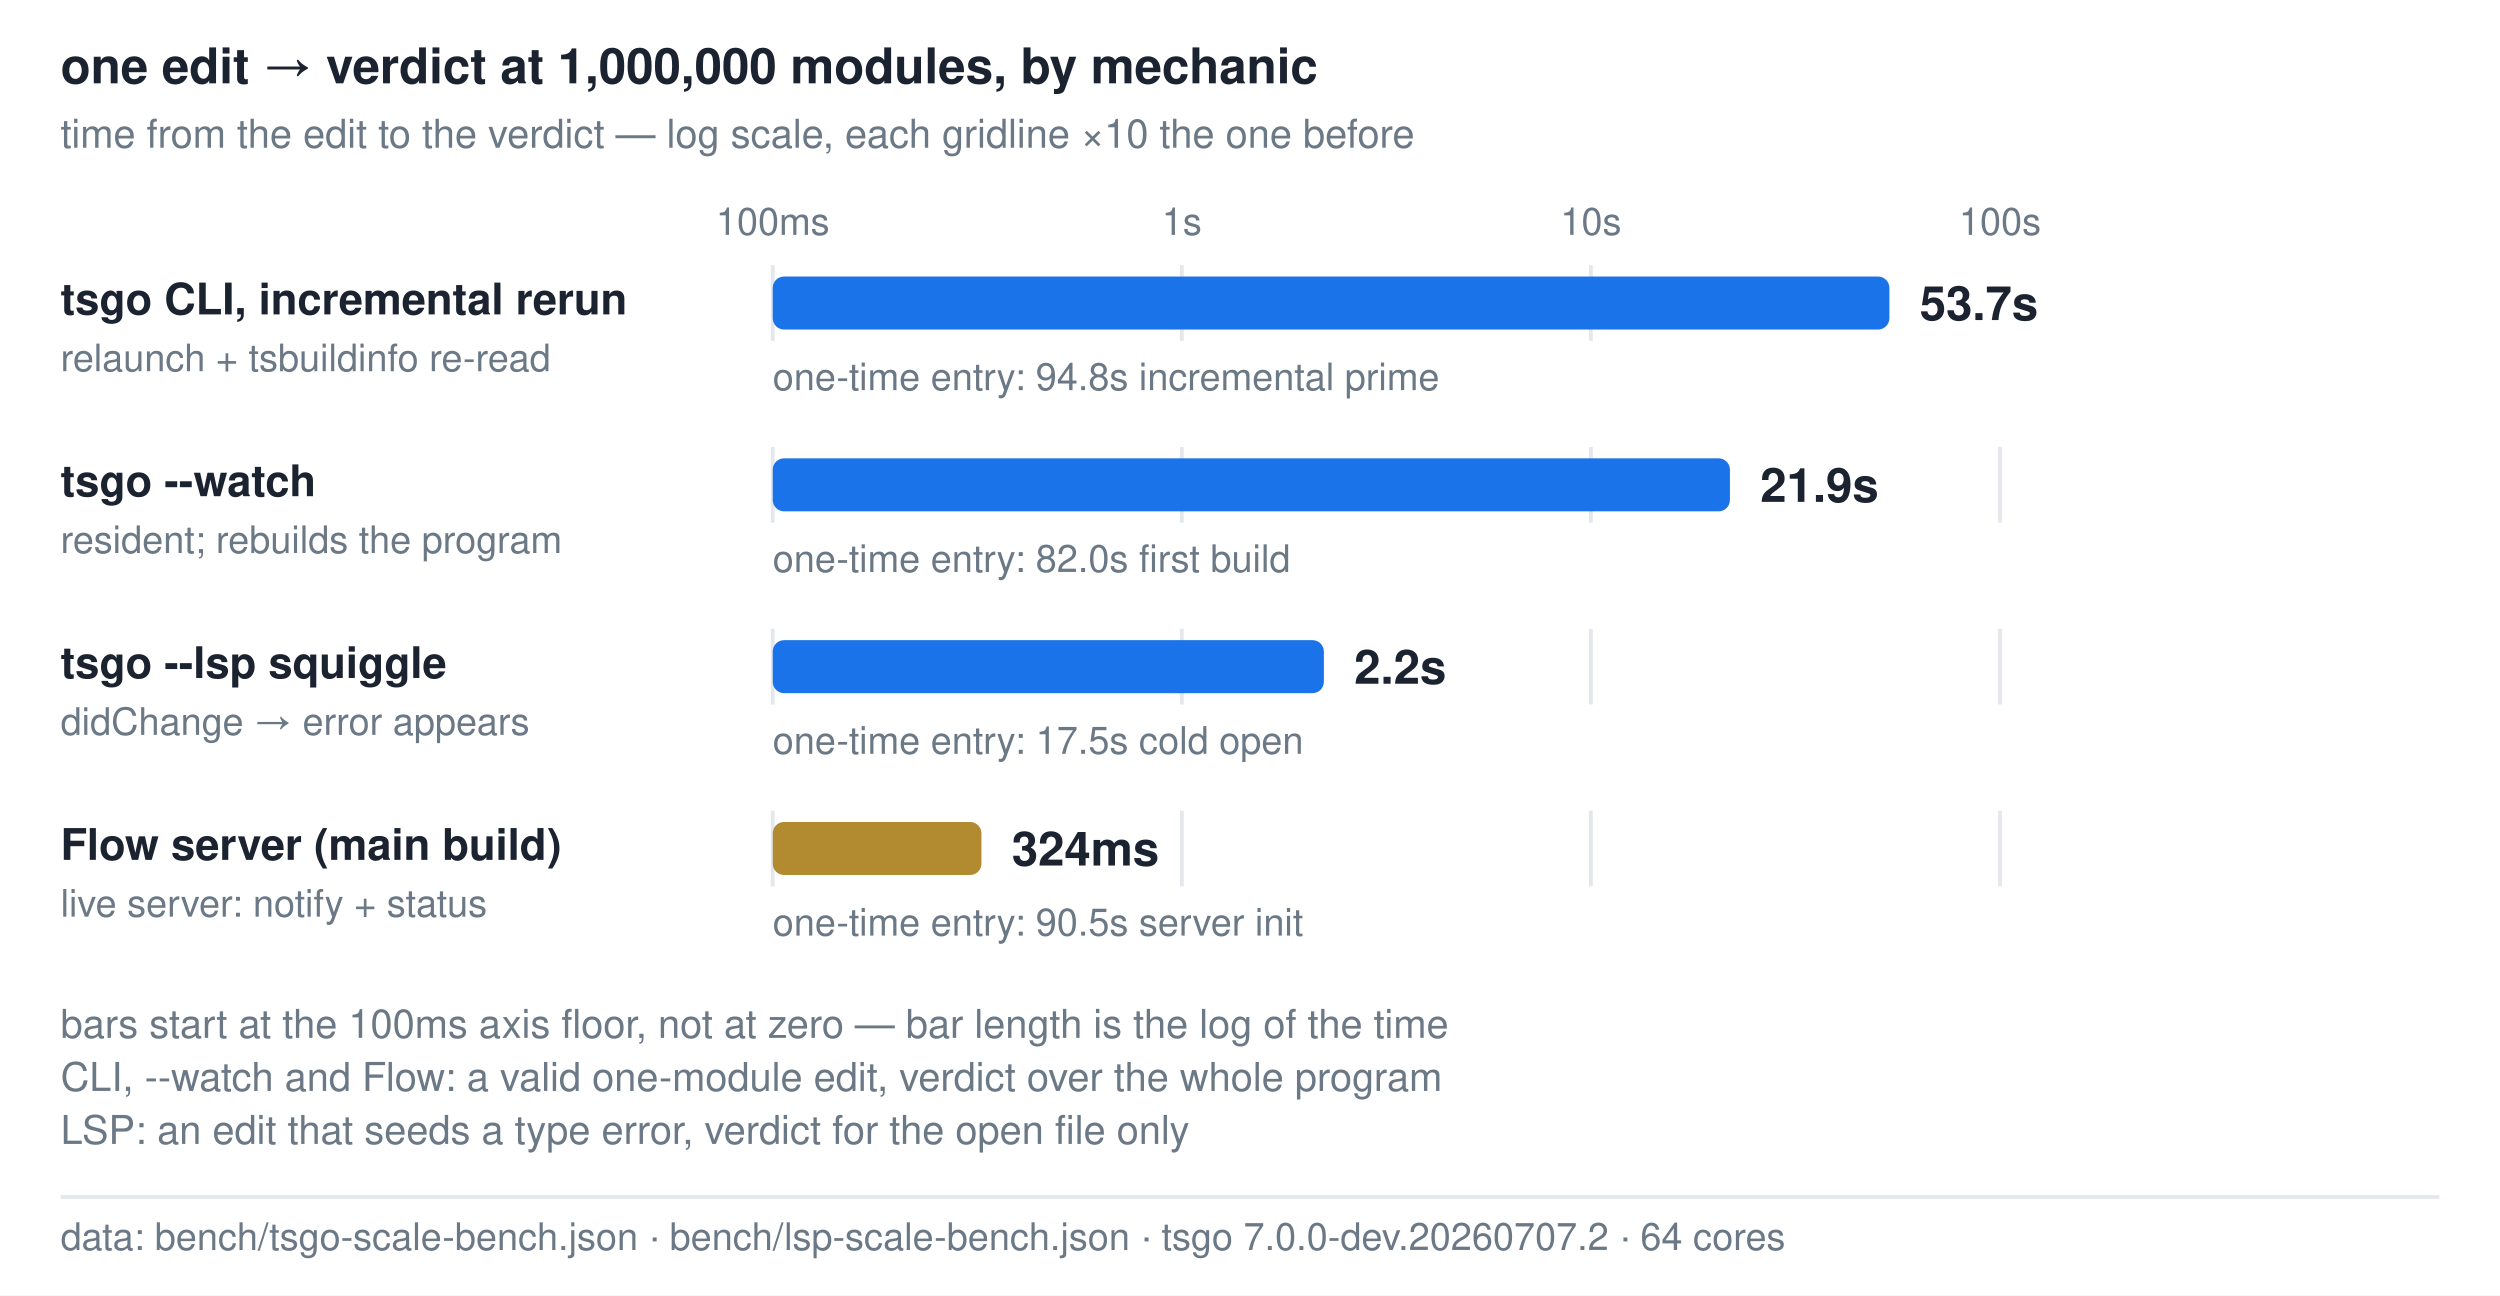
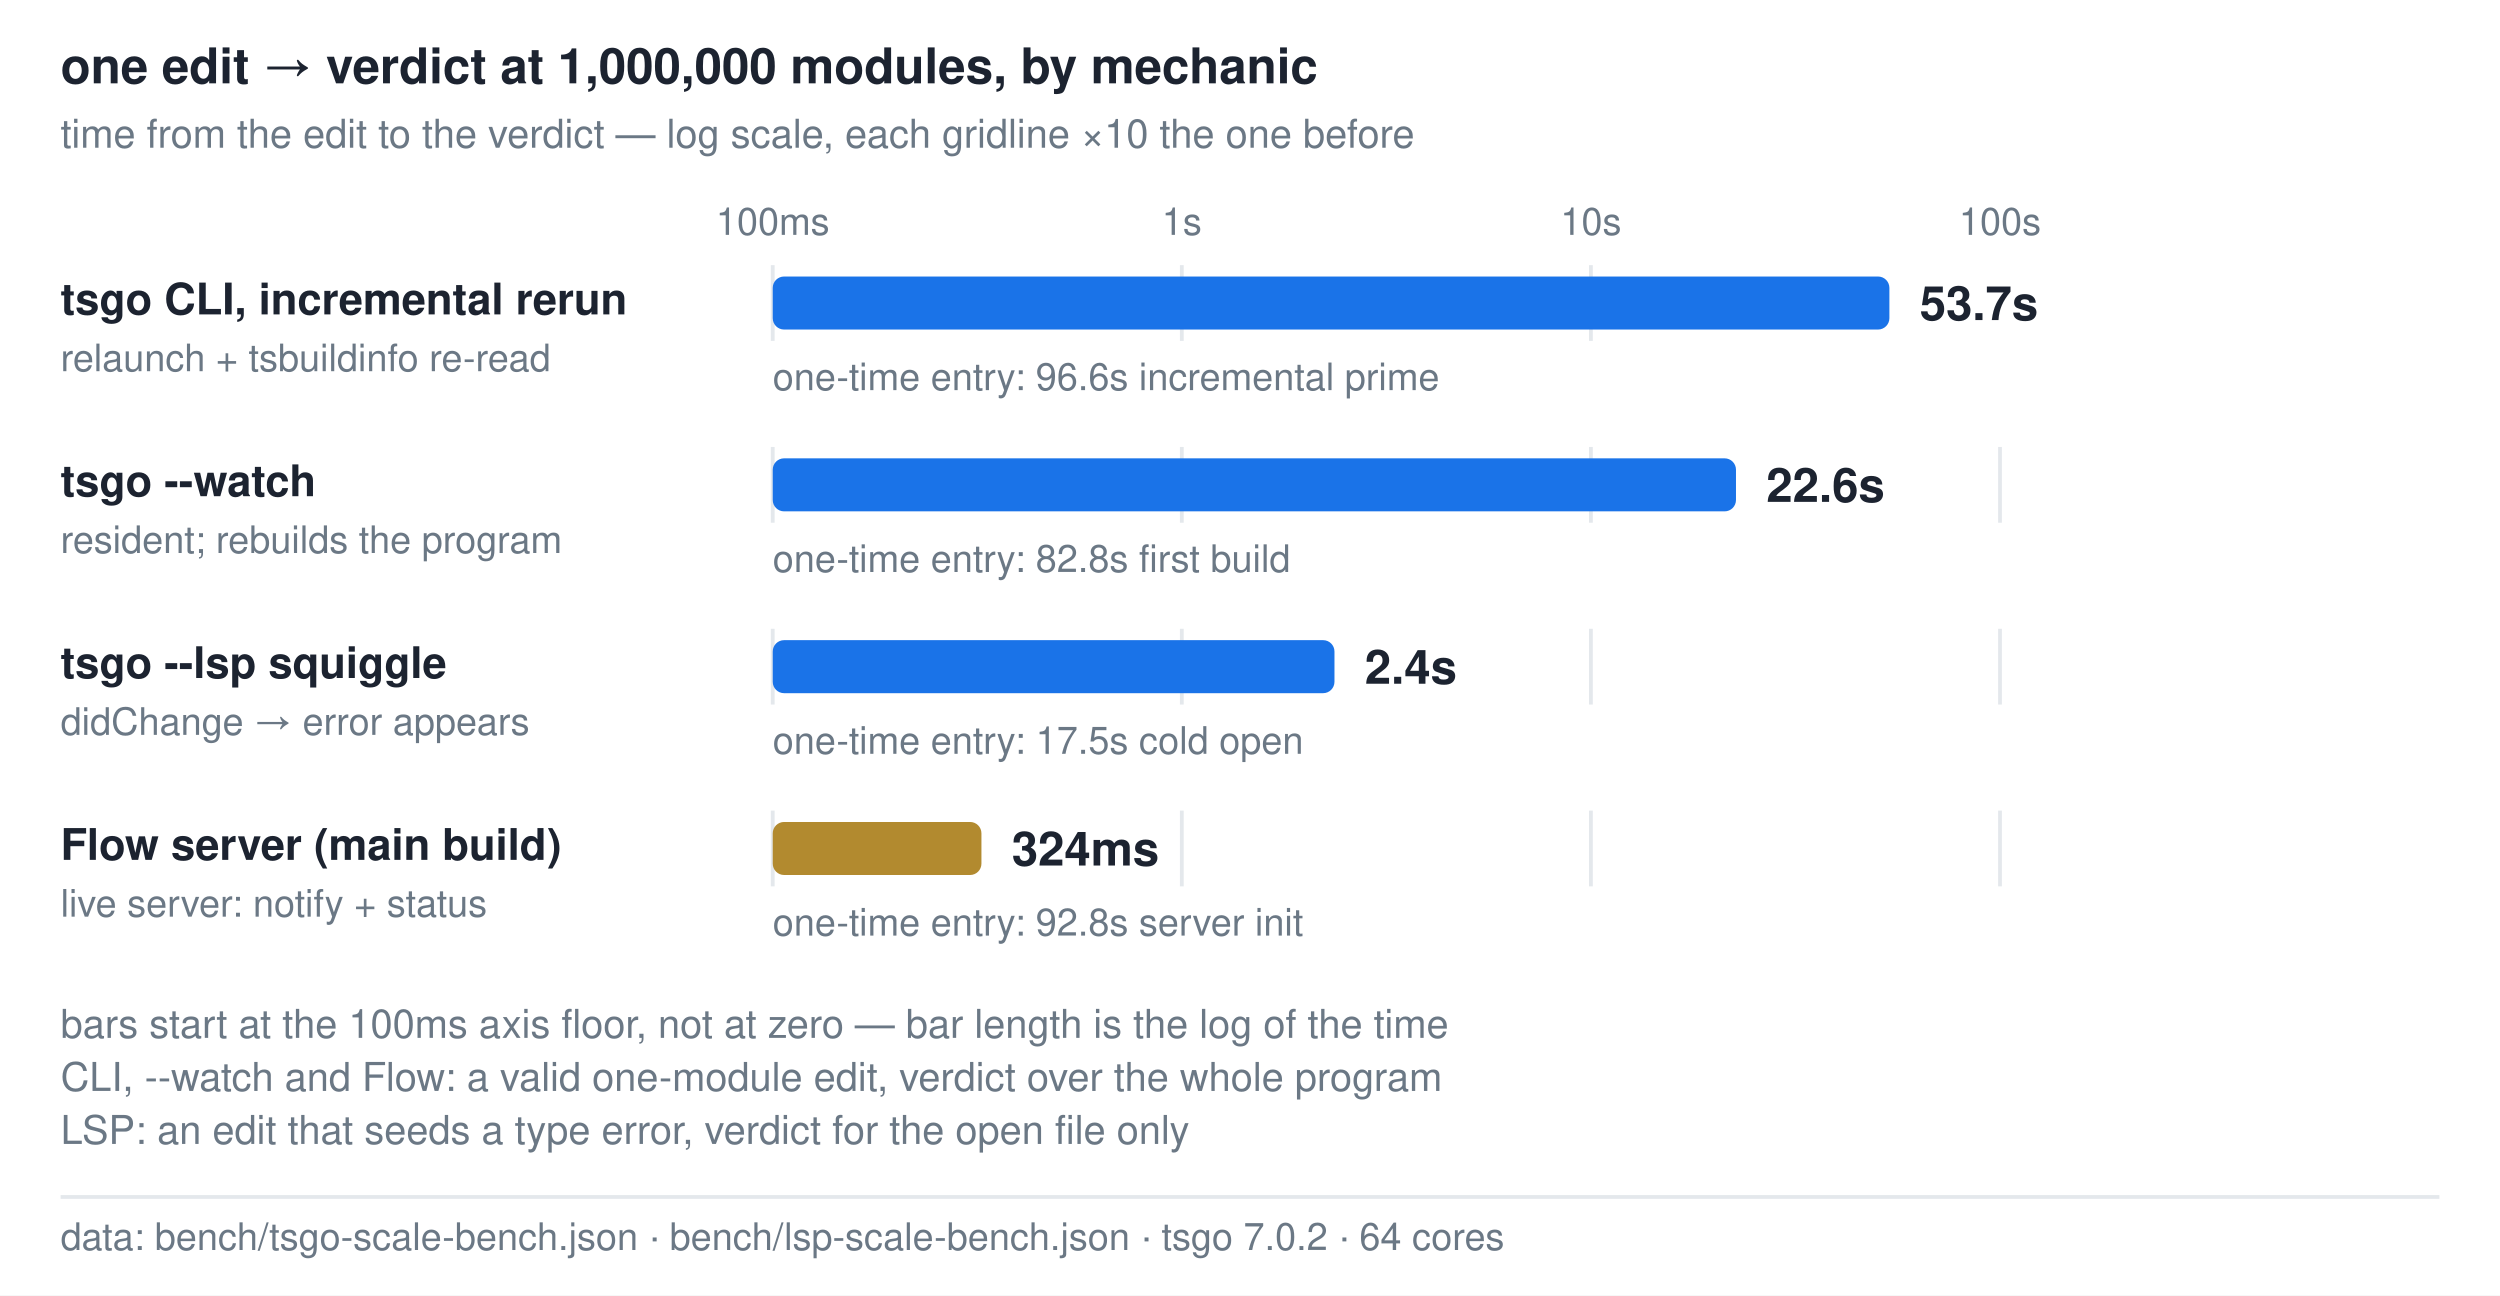
- <svg xmlns="http://www.w3.org/2000/svg" width="660" height="342" viewBox="0 0 660 342" role="img" aria-label="The save loop by mechanic at 1,000,000 modules, on a log time axis: tsgo's CLI incremental rerun relaunches and returns a verdict in 53.7s, its --watch rebuild in 21.9s, its LSP shows a seeded error in the open file in 2.2s, and Flow's resident server rechecks one edit in 324ms." font-family="system-ui,-apple-system,Segoe UI,Helvetica,Arial,sans-serif">
+ <svg xmlns="http://www.w3.org/2000/svg" width="660" height="342" viewBox="0 0 660 342" role="img" aria-label="The save loop by mechanic at 1,000,000 modules, on a log time axis: tsgo's CLI incremental rerun relaunches and returns a verdict in 53.7s, its --watch rebuild in 22.6s, its LSP shows a seeded error in the open file in 2.4s, and Flow's resident server rechecks one edit in 324ms." font-family="system-ui,-apple-system,Segoe UI,Helvetica,Arial,sans-serif">
  <style>@media (prefers-color-scheme: dark){
rect[fill="#ffffff"]{fill:#0d1117}
text[fill="#1c2330"]{fill:#e2e7ec}
text[fill="#6b7885"]{fill:#9aa6b1}
text[fill="#1a73e8"]{fill:#6ba3f5}
line[stroke="#e4e8ec"]{stroke:#2b333c}
rect[stroke="#e4e8ec"]{stroke:#39424c}
rect[fill="#e4e8ec"]{fill:#2b333c}
line[stroke="#6b7885"],path[stroke="#6b7885"],polyline[stroke="#6b7885"]{stroke:#8b98a4}
path[fill="#6b7885"]{fill:#8b98a4}
rect[fill="#eef3fb"]{fill:#1f2f45}rect[stroke="#b9cdec"]{stroke:#3d5a85}
rect[fill="#f0faf5"]{fill:#173029}rect[stroke="#a9d8bd"]{stroke:#2e6b52}
rect[fill="#fdf3ef"]{fill:#331f18}rect[stroke="#e4b9a6"]{stroke:#7a4630}
rect[fill="#fbf6e9"]{fill:#c9a13b;fill-opacity:.14}rect[stroke="#eee3bb"]{stroke:#7a6224}
rect[fill="#e4b9a6"]{fill:#7a4630}
}</style>
  <rect width="660" height="342" fill="#ffffff" />
  <text x="16" y="22" font-size="13" fill="#1c2330" font-weight="600">one edit → verdict at 1,000,000 modules, by mechanic</text>
  <text x="16" y="39" font-size="10.5" fill="#6b7885">time from the edit to the verdict — log scale, each gridline ×10 the one before</text>
  <text x="204" y="62" font-size="10" fill="#6b7885" text-anchor="middle">100ms</text>
  <text x="312" y="62" font-size="10" fill="#6b7885" text-anchor="middle">1s</text>
  <text x="420" y="62" font-size="10" fill="#6b7885" text-anchor="middle">10s</text>
  <text x="528" y="62" font-size="10" fill="#6b7885" text-anchor="middle">100s</text>
  <text x="16" y="83" font-size="11.5" fill="#1c2330" font-weight="600">tsgo CLI, incremental rerun</text>
  <text x="16" y="98" font-size="10" fill="#6b7885">relaunch + tsbuildinfo re-read</text>
  <line x1="204" y1="70" x2="204" y2="90" stroke="#e4e8ec" />
  <line x1="312" y1="70" x2="312" y2="90" stroke="#e4e8ec" />
  <line x1="420" y1="70" x2="420" y2="90" stroke="#e4e8ec" />
  <rect x="204" y="73" width="294.8" height="14" rx="3" fill="#1a73e8" />
  <text x="506.8" y="84.5" font-size="12.5" fill="#1c2330" font-weight="700">53.7s</text>
-   <text x="204" y="103" font-size="10" fill="#6b7885">one-time entry: 94.8s incremental prime</text>
+   <text x="204" y="103" font-size="10" fill="#6b7885">one-time entry: 96.6s incremental prime</text>
  <text x="16" y="131" font-size="11.5" fill="#1c2330" font-weight="600">tsgo --watch</text>
  <text x="16" y="146" font-size="10" fill="#6b7885">resident; rebuilds the program</text>
  <line x1="204" y1="118" x2="204" y2="138" stroke="#e4e8ec" />
  <line x1="312" y1="118" x2="312" y2="138" stroke="#e4e8ec" />
  <line x1="420" y1="118" x2="420" y2="138" stroke="#e4e8ec" />
  <line x1="528" y1="118" x2="528" y2="138" stroke="#e4e8ec" />
-   <rect x="204" y="121" width="252.7" height="14" rx="3" fill="#1a73e8" />
-   <text x="464.7" y="132.5" font-size="12.5" fill="#1c2330" font-weight="700">21.9s</text>
-   <text x="204" y="151" font-size="10" fill="#6b7885">one-time entry: 82.0s first build</text>
+   <rect x="204" y="121" width="254.3" height="14" rx="3" fill="#1a73e8" />
+   <text x="466.3" y="132.5" font-size="12.5" fill="#1c2330" font-weight="700">22.6s</text>
+   <text x="204" y="151" font-size="10" fill="#6b7885">one-time entry: 82.8s first build</text>
  <text x="16" y="179" font-size="11.5" fill="#1c2330" font-weight="600">tsgo --lsp squiggle</text>
  <text x="16" y="194" font-size="10" fill="#6b7885">didChange → error appears</text>
  <line x1="204" y1="166" x2="204" y2="186" stroke="#e4e8ec" />
  <line x1="312" y1="166" x2="312" y2="186" stroke="#e4e8ec" />
  <line x1="420" y1="166" x2="420" y2="186" stroke="#e4e8ec" />
  <line x1="528" y1="166" x2="528" y2="186" stroke="#e4e8ec" />
-   <rect x="204" y="169" width="145.5" height="14" rx="3" fill="#1a73e8" />
-   <text x="357.5" y="180.5" font-size="12.5" fill="#1c2330" font-weight="700">2.2s</text>
+   <rect x="204" y="169" width="148.3" height="14" rx="3" fill="#1a73e8" />
+   <text x="360.3" y="180.5" font-size="12.5" fill="#1c2330" font-weight="700">2.4s</text>
  <text x="204" y="199" font-size="10" fill="#6b7885">one-time entry: 17.5s cold open</text>
  <text x="16" y="227" font-size="11.5" fill="#1c2330" font-weight="600">Flow server (main build)</text>
  <text x="16" y="242" font-size="10" fill="#6b7885">live server: notify + status</text>
  <line x1="204" y1="214" x2="204" y2="234" stroke="#e4e8ec" />
  <line x1="312" y1="214" x2="312" y2="234" stroke="#e4e8ec" />
  <line x1="420" y1="214" x2="420" y2="234" stroke="#e4e8ec" />
  <line x1="528" y1="214" x2="528" y2="234" stroke="#e4e8ec" />
  <rect x="204" y="217" width="55.1" height="14" rx="3" fill="#b28a2f" />
  <text x="267.1" y="228.5" font-size="12.5" fill="#1c2330" font-weight="700">324ms</text>
-   <text x="204" y="247" font-size="10" fill="#6b7885">one-time entry: 90.5s server init</text>
+   <text x="204" y="247" font-size="10" fill="#6b7885">one-time entry: 92.8s server init</text>
  <text x="16" y="274" font-size="10.5" fill="#6b7885">bars start at the 100ms axis floor, not at zero — bar length is the log of the time</text>
  <text x="16" y="288" font-size="10.5" fill="#6b7885">CLI, --watch and Flow: a valid one-module edit, verdict over the whole program</text>
  <text x="16" y="302" font-size="10.5" fill="#6b7885">LSP: an edit that seeds a type error, verdict for the open file only</text>
  <line x1="16" y1="316" x2="644" y2="316" stroke="#e4e8ec" />
-   <text x="16" y="330" font-size="10" fill="#6b7885">data: bench/tsgo-scale-bench.json · bench/lsp-scale-bench.json · tsgo 7.0.0-dev.20260707.2 · 64 cores</text>
+   <text x="16" y="330" font-size="10" fill="#6b7885">data: bench/tsgo-scale-bench.json · bench/lsp-scale-bench.json · tsgo 7.0.2 · 64 cores</text>
</svg>
